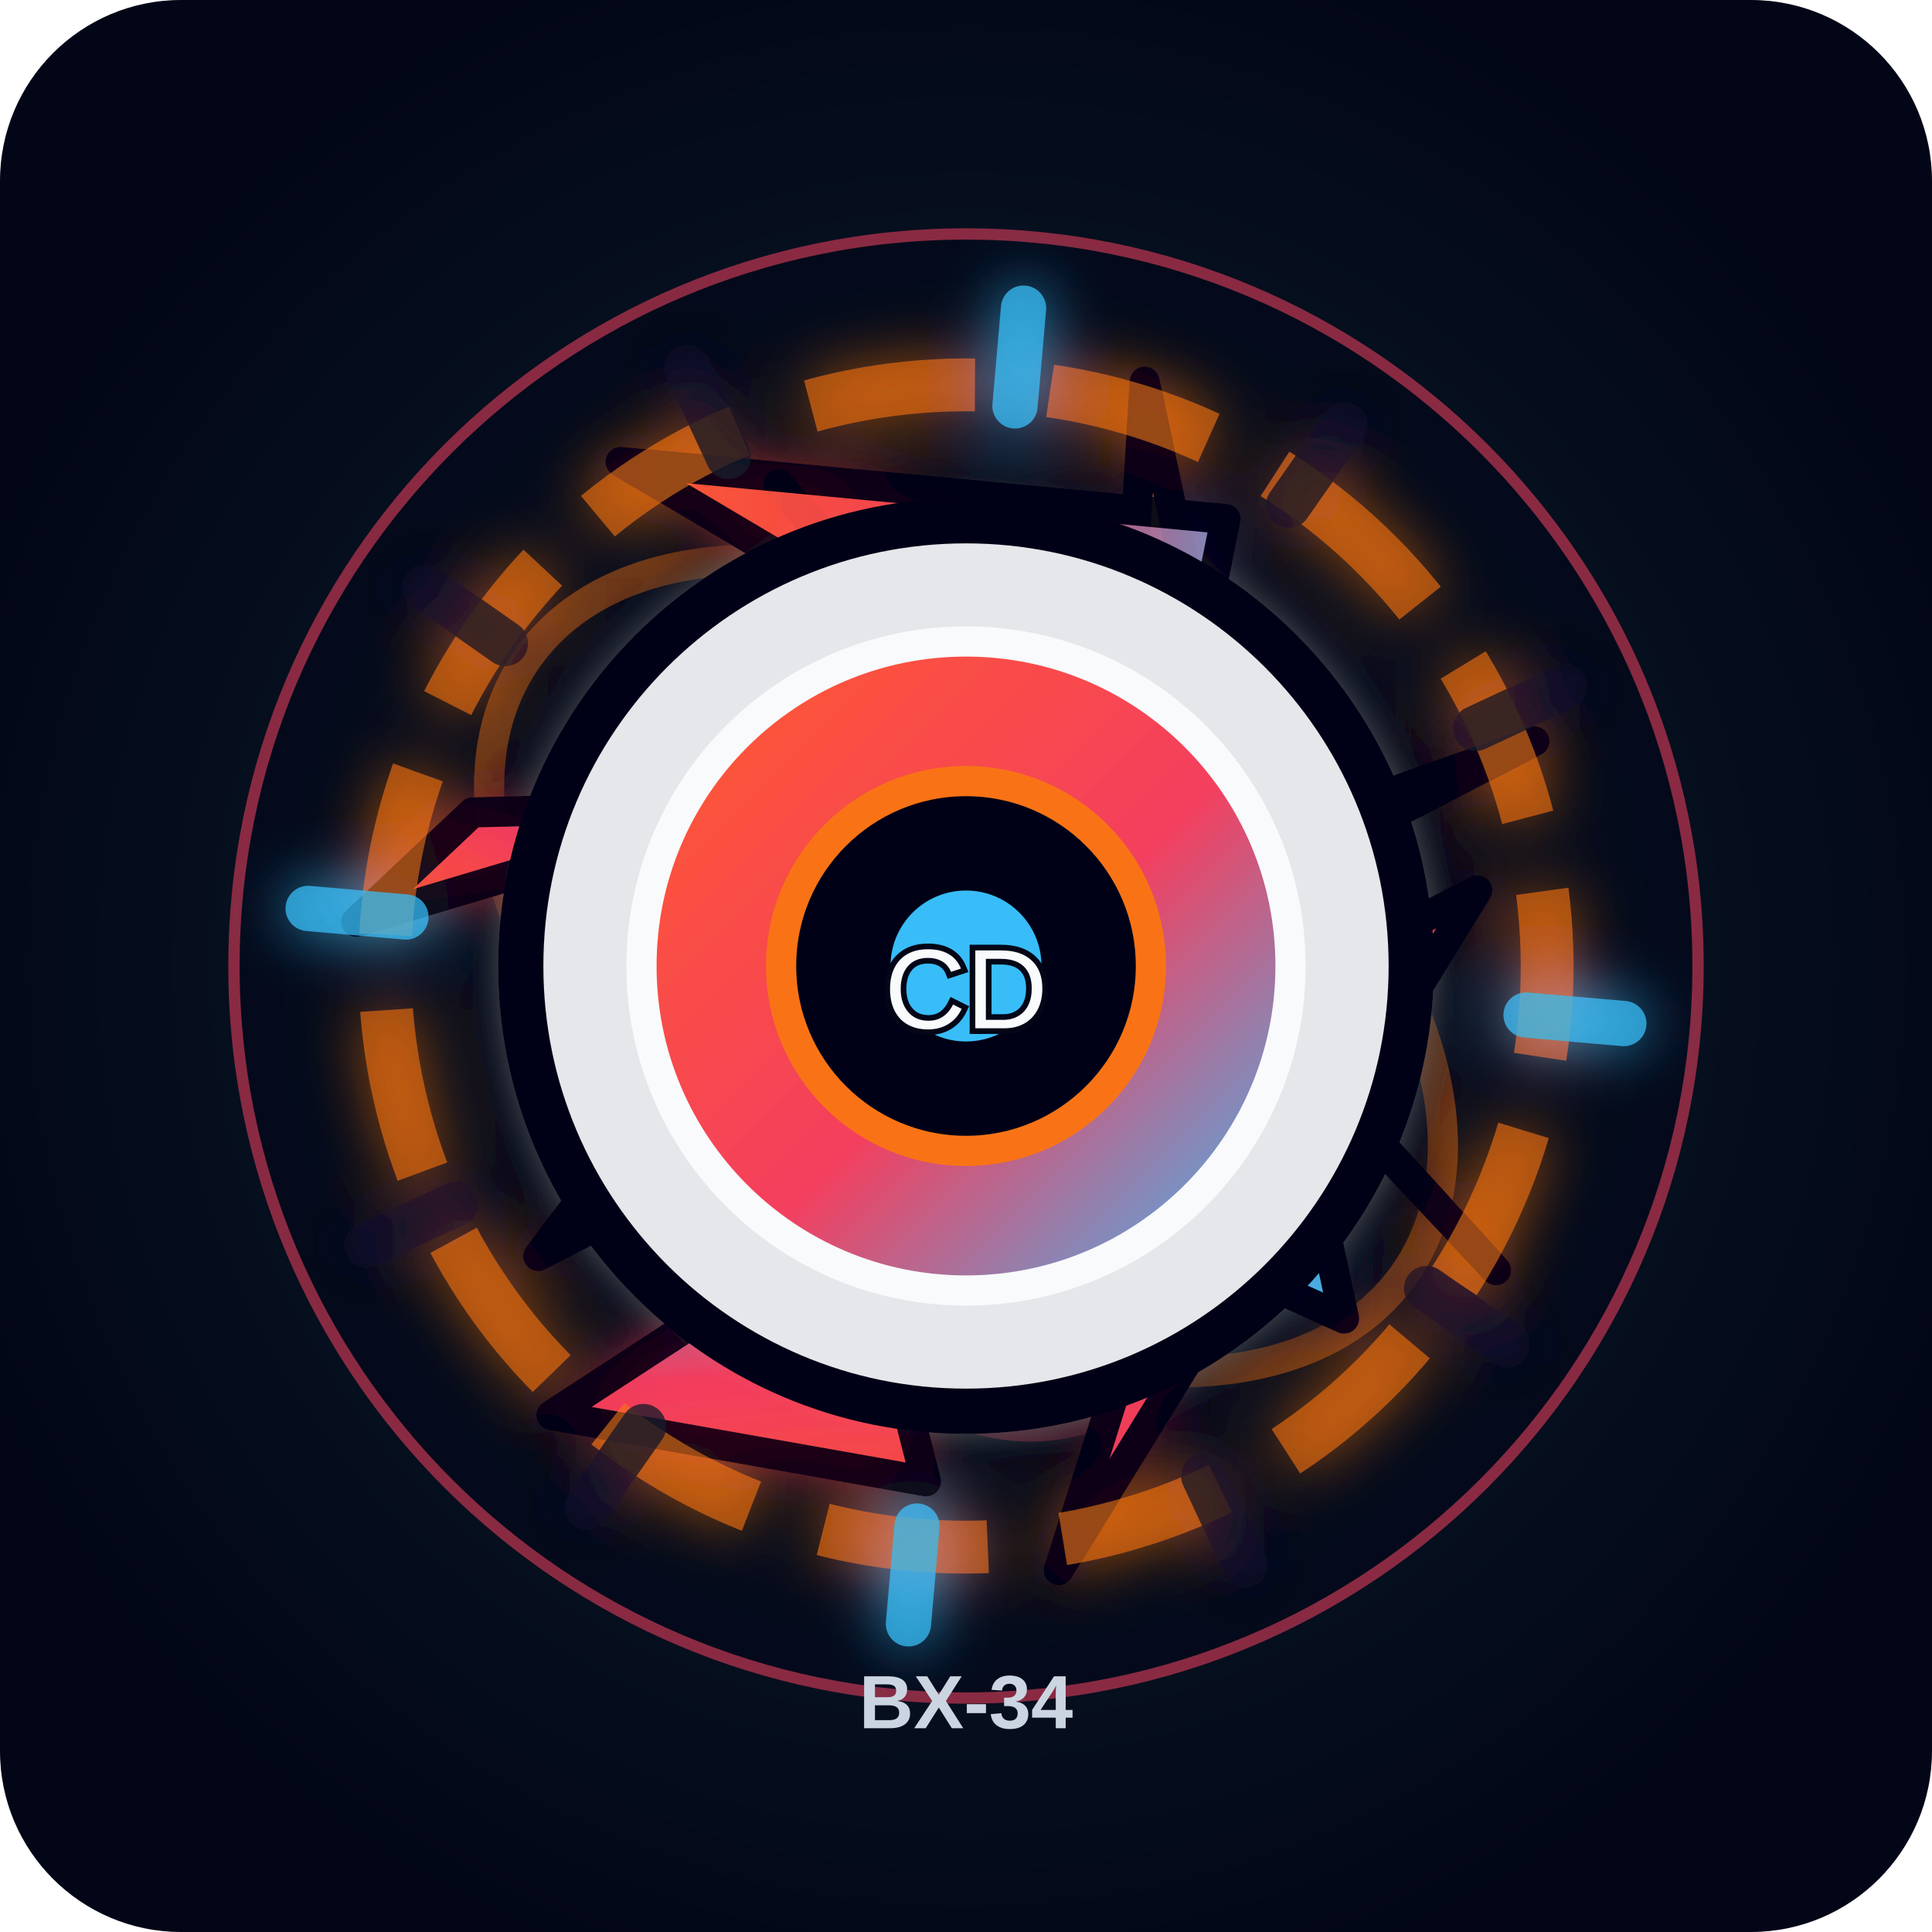
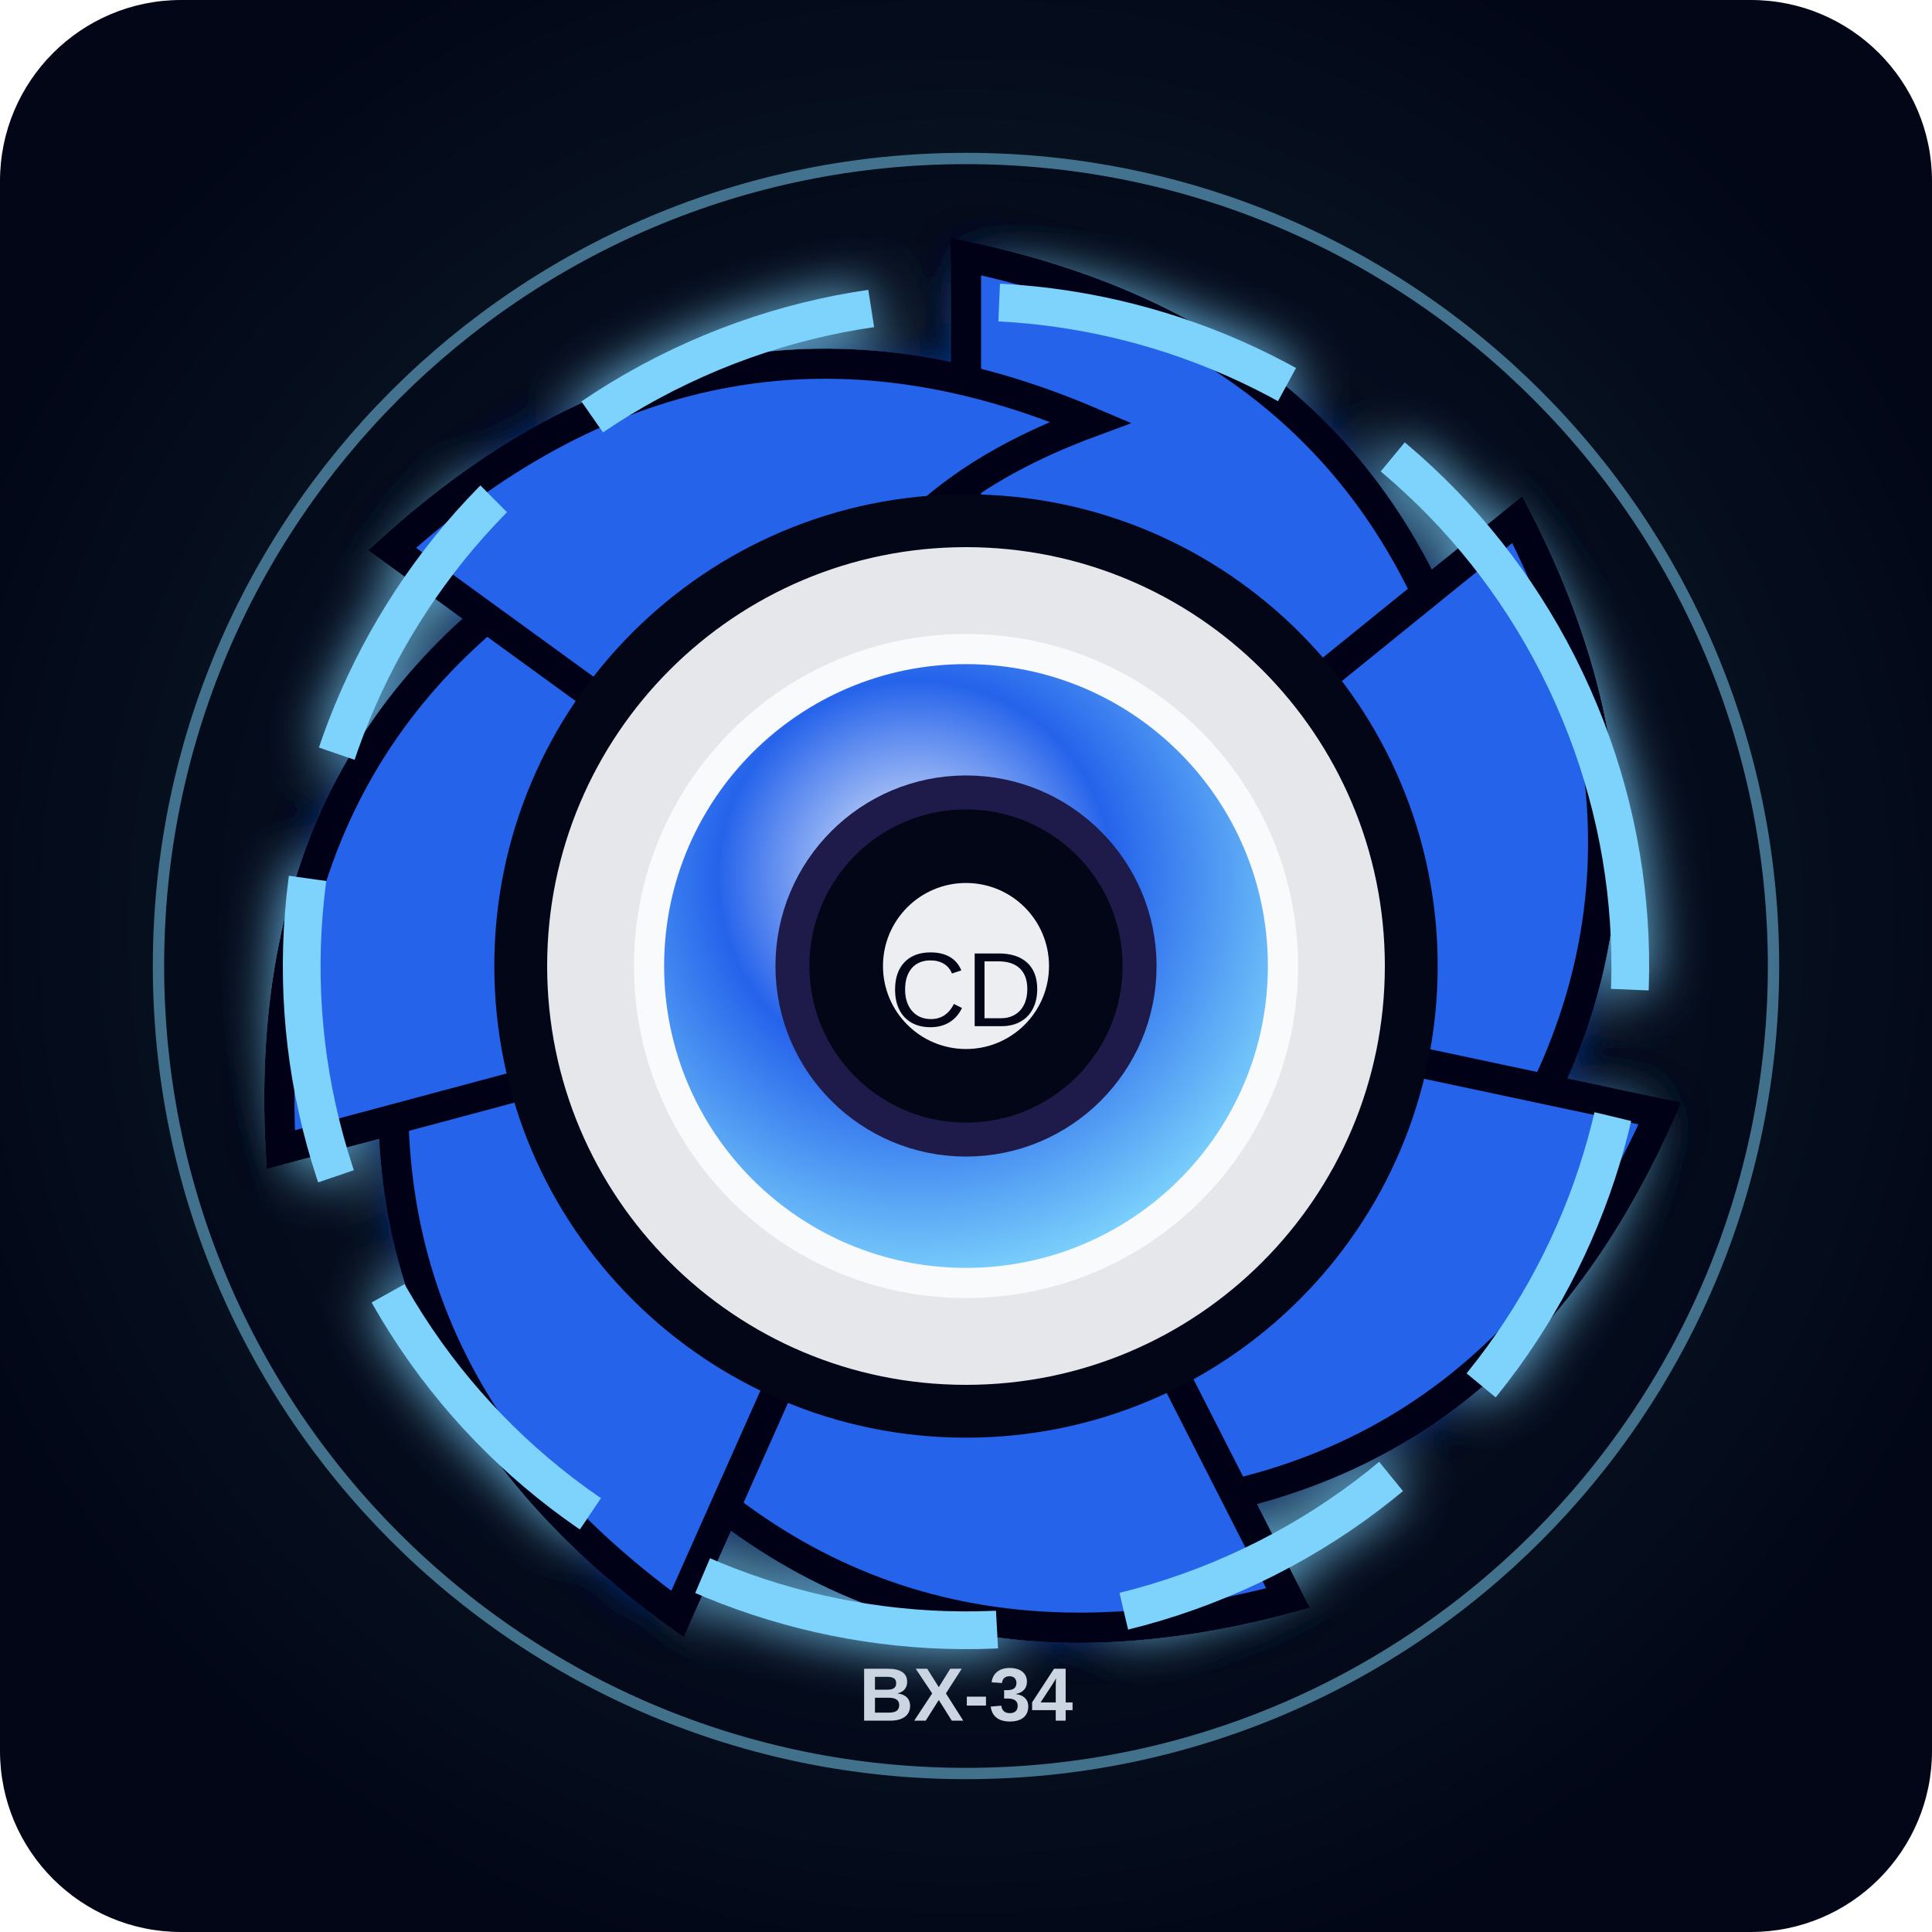
- <svg xmlns="http://www.w3.org/2000/svg" viewBox="0 0 512 512" role="img" aria-label="Cobalt Dragoon 2-60C original 2D Beyblade style visual">
+ <svg xmlns="http://www.w3.org/2000/svg" viewBox="0 0 512 512" role="img" aria-label="Cobalt Dragoon 2-60C original 2D fan-safe visual inspired by Attack style">
  <defs>
-     <radialGradient id="bg" cx="50%" cy="50%" r="55%">
+     <radialGradient id="bg" cx="50%" cy="48%" r="56%">
      <stop offset="0" stop-color="#1e293b" />
-       <stop offset="0.62" stop-color="#07111f" />
+       <stop offset="0.7" stop-color="#07111f" />
      <stop offset="1" stop-color="#020617" />
    </radialGradient>
-     <linearGradient id="bladeGrad" x1="0" y1="0" x2="1" y2="1">
-       <stop offset="0" stop-color="#ff5b2e" />
-       <stop offset="0.55" stop-color="#f43f5e" />
-       <stop offset="1" stop-color="#38bdf8" />
-     </linearGradient>
+     <radialGradient id="core" cx="42%" cy="36%" r="65%">
+       <stop offset="0" stop-color="#f8fafc" />
+       <stop offset="0.48" stop-color="#2563eb" />
+       <stop offset="1" stop-color="#7dd3fc" />
+     </radialGradient>
    <filter id="glow" x="-20%" y="-20%" width="140%" height="140%">
-       <feGaussianBlur stdDeviation="8" result="blur" />
+       <feGaussianBlur stdDeviation="7" result="blur" />
      <feMerge>
        <feMergeNode in="blur" />
        <feMergeNode in="SourceGraphic" />
      </feMerge>
    </filter>
  </defs>
  <rect width="512" height="512" rx="48" fill="url(#bg)" />
-   <circle cx="256" cy="256" r="194" fill="#020617" opacity="0.55" stroke="#f43f5e" stroke-width="3" />
-   <ellipse cx="256" cy="256" rx="142" ry="86" fill="none" stroke="#f97316" stroke-width="8" opacity="0.42" transform="rotate(35 256 256)" />
-   <ellipse cx="256" cy="256" rx="124" ry="76" fill="none" stroke="#f43f5e" stroke-width="8" opacity="0.36" transform="rotate(77 256 256)" />
-   <ellipse cx="256" cy="256" rx="106" ry="66" fill="none" stroke="#f97316" stroke-width="8" opacity="0.3" transform="rotate(119 256 256)" />
-   <ellipse cx="256" cy="256" rx="88" ry="56" fill="none" stroke="#f43f5e" stroke-width="8" opacity="0.24" transform="rotate(161 256 256)" />
+   <circle cx="256" cy="256" r="214" fill="#020617" opacity="0.5" stroke="#7dd3fc" stroke-width="3" />
  <g filter="url(#glow)">
-     <path d="M256 94 L379.135 316.057 L306.912 306.912 Z" fill="url(#bladeGrad)" stroke="#020617" stroke-width="8" stroke-linejoin="round" transform="rotate(17 256 256)" opacity="0.96" />
-     <path d="M256 94 L285.819 389.715 L247.939 327.547 Z" fill="url(#bladeGrad)" stroke="#020617" stroke-width="8" stroke-linejoin="round" transform="rotate(68.42857 256 256)" opacity="0.96" />
-     <path d="M256 94 L170.049 362.684 L195.036 294.306 Z" fill="url(#bladeGrad)" stroke="#020617" stroke-width="8" stroke-linejoin="round" transform="rotate(119.8571 256 256)" opacity="0.96" />
-     <path d="M256 94 L119.002 255.317 L188.04 232.22 Z" fill="url(#bladeGrad)" stroke="#020617" stroke-width="8" stroke-linejoin="round" transform="rotate(171.2857 256 256)" opacity="0.96" />
-     <path d="M256 94 L171.117 148.464 L232.22 188.04 Z" fill="url(#bladeGrad)" stroke="#020617" stroke-width="8" stroke-linejoin="round" transform="rotate(222.7143 256 256)" opacity="0.96" />
-     <path d="M256 94 L287.151 122.589 L294.306 195.036 Z" fill="url(#bladeGrad)" stroke="#020617" stroke-width="8" stroke-linejoin="round" transform="rotate(274.1429 256 256)" opacity="0.96" />
-     <path d="M256 94 L379.728 197.174 L327.547 247.939 Z" fill="url(#bladeGrad)" stroke="#020617" stroke-width="8" stroke-linejoin="round" transform="rotate(325.5714 256 256)" opacity="0.96" />
-     <circle cx="256" cy="256" r="154" fill="none" stroke="#f97316" stroke-width="14" opacity="0.6" stroke-dasharray="44 20" transform="rotate(305 256 256)" />
-     <rect x="250" y="75" width="12" height="38" rx="6" fill="#38bdf8" opacity="0.75" transform="rotate(5 256 256)" />
-     <rect x="250" y="75" width="12" height="38" rx="6" fill="#0f172a" opacity="0.75" transform="rotate(35 256 256)" />
-     <rect x="250" y="75" width="12" height="38" rx="6" fill="#0f172a" opacity="0.75" transform="rotate(65 256 256)" />
-     <rect x="250" y="75" width="12" height="38" rx="6" fill="#38bdf8" opacity="0.75" transform="rotate(95 256 256)" />
-     <rect x="250" y="75" width="12" height="38" rx="6" fill="#0f172a" opacity="0.75" transform="rotate(125 256 256)" />
-     <rect x="250" y="75" width="12" height="38" rx="6" fill="#0f172a" opacity="0.75" transform="rotate(155 256 256)" />
-     <rect x="250" y="75" width="12" height="38" rx="6" fill="#38bdf8" opacity="0.75" transform="rotate(185 256 256)" />
-     <rect x="250" y="75" width="12" height="38" rx="6" fill="#0f172a" opacity="0.75" transform="rotate(215 256 256)" />
-     <rect x="250" y="75" width="12" height="38" rx="6" fill="#0f172a" opacity="0.75" transform="rotate(245 256 256)" />
-     <rect x="250" y="75" width="12" height="38" rx="6" fill="#38bdf8" opacity="0.75" transform="rotate(275 256 256)" />
-     <rect x="250" y="75" width="12" height="38" rx="6" fill="#0f172a" opacity="0.75" transform="rotate(305 256 256)" />
-     <rect x="250" y="75" width="12" height="38" rx="6" fill="#0f172a" opacity="0.75" transform="rotate(335 256 256)" />
-     <circle cx="256" cy="256" r="118" fill="#e5e7eb" stroke="#020617" stroke-width="12" />
-     <circle cx="256" cy="256" r="86" fill="url(#bladeGrad)" stroke="#f8fafc" stroke-width="8" />
-     <circle cx="256" cy="256" r="49" fill="#020617" stroke="#f97316" stroke-width="8" />
-     <circle cx="256" cy="256" r="24" fill="#38bdf8" stroke="#020617" stroke-width="8" />
+     <path d="M256 68 C332 84 376 128 392 198 C344 166 300 166 256 214Z" fill="#2563eb" stroke="#020617" stroke-width="8" transform="rotate(0 256 256)" />
+     <path d="M256 68 C332 84 376 128 392 198 C344 166 300 166 256 214Z" fill="#2563eb" stroke="#020617" stroke-width="8" transform="rotate(51 256 256)" />
+     <path d="M256 68 C332 84 376 128 392 198 C344 166 300 166 256 214Z" fill="#2563eb" stroke="#020617" stroke-width="8" transform="rotate(102 256 256)" />
+     <path d="M256 68 C332 84 376 128 392 198 C344 166 300 166 256 214Z" fill="#2563eb" stroke="#020617" stroke-width="8" transform="rotate(153 256 256)" />
+     <path d="M256 68 C332 84 376 128 392 198 C344 166 300 166 256 214Z" fill="#2563eb" stroke="#020617" stroke-width="8" transform="rotate(204 256 256)" />
+     <path d="M256 68 C332 84 376 128 392 198 C344 166 300 166 256 214Z" fill="#2563eb" stroke="#020617" stroke-width="8" transform="rotate(255 256 256)" />
+     <path d="M256 68 C332 84 376 128 392 198 C344 166 300 166 256 214Z" fill="#2563eb" stroke="#020617" stroke-width="8" transform="rotate(306 256 256)" />
+     <circle cx="256" cy="256" r="176" fill="none" stroke="#7dd3fc" stroke-width="10" stroke-dasharray="80 34" transform="rotate(-24 256 256)" />
  </g>
-   <text x="256" y="264" text-anchor="middle" dominant-baseline="middle" font-family="Arial Black, Arial, sans-serif" font-size="30" fill="#f8fafc" stroke="#020617" stroke-width="3" paint-order="stroke">CD</text>
-   <text x="256" y="458" text-anchor="middle" font-family="Arial, sans-serif" font-size="20" font-weight="700" fill="#cbd5e1">BX-34</text>
+   <circle cx="256" cy="256" r="118" fill="#e5e7eb" stroke="#020617" stroke-width="14" />
+   <circle cx="256" cy="256" r="84" fill="url(#core)" stroke="#f8fafc" stroke-width="8" />
+   <circle cx="256" cy="256" r="46" fill="#020617" stroke="#1e1b4b" stroke-width="9" />
+   <circle cx="256" cy="256" r="22" fill="#f8fafc" opacity="0.95" />
+   <text x="256" y="264" text-anchor="middle" dominant-baseline="middle" font-family="Arial Black, Arial, sans-serif" font-size="28" fill="#020617">CD</text>
+   <text x="256" y="456" text-anchor="middle" font-family="Arial, sans-serif" font-size="20" font-weight="700" fill="#cbd5e1">BX-34</text>
</svg>
